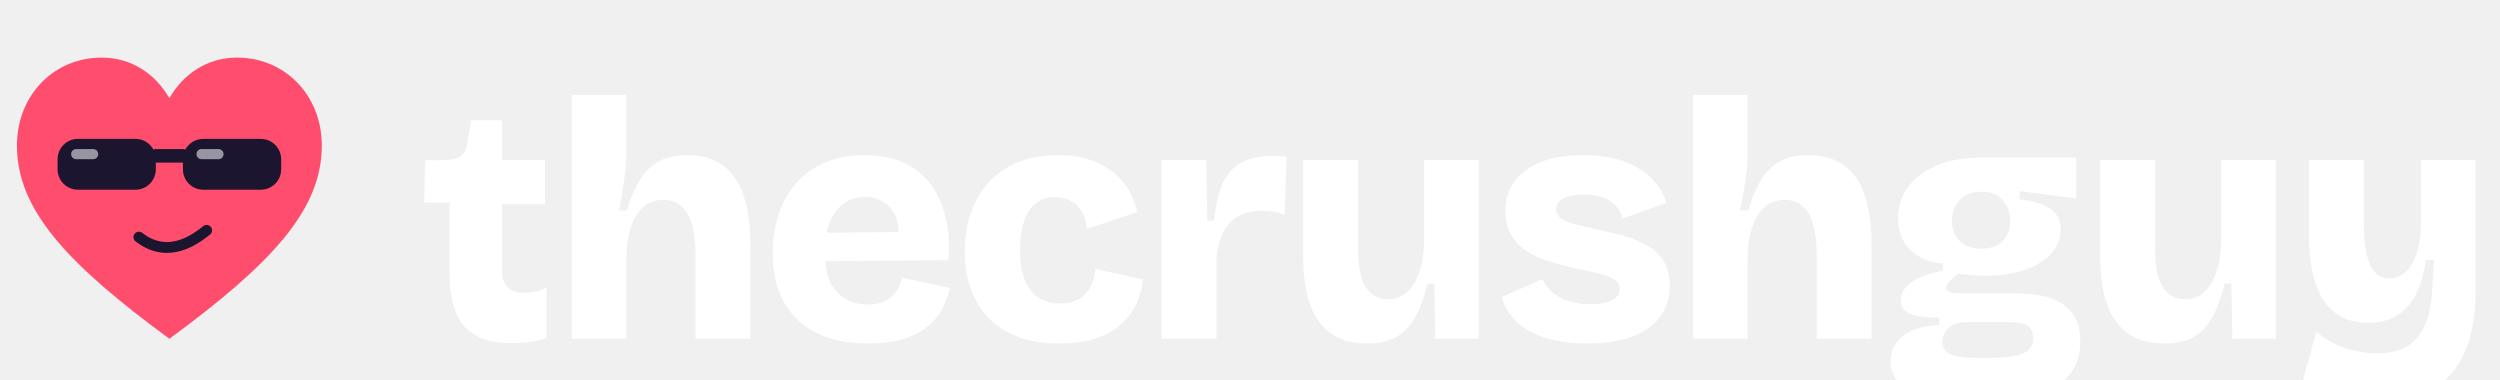
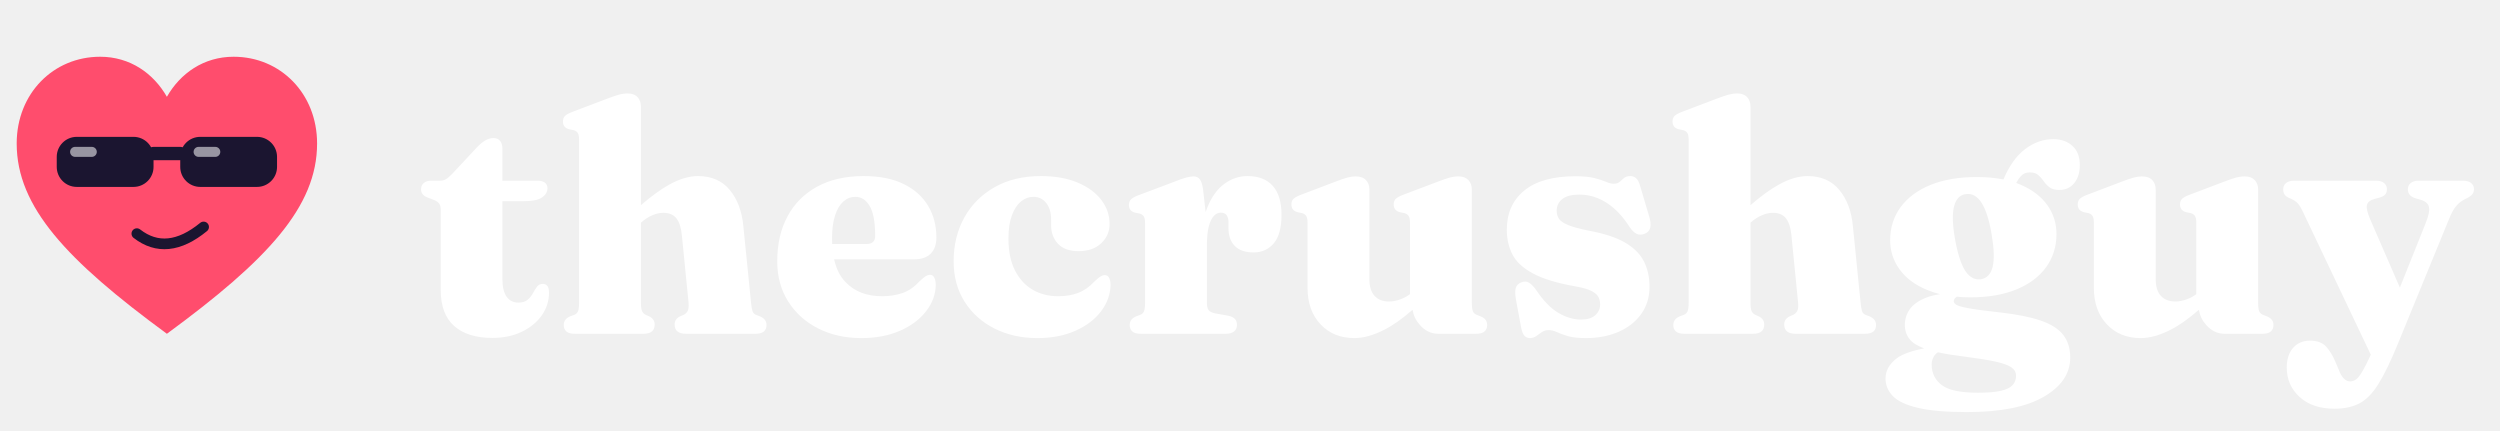
- <svg xmlns="http://www.w3.org/2000/svg" viewBox="0 0 738 112" width="738" height="112" role="img" aria-label="The Crush Guy">
-   <g transform="translate(0 10) scale(1.0)">
+ <svg xmlns="http://www.w3.org/2000/svg" viewBox="0 0 749 129" width="749" height="129" role="img" aria-label="The Crush Guy">
+   <g transform="translate(0 10)">
    <path d="M50 90 C20 68 5 52 5 33 C5 18 16 7 30 7 C39 7 46 12 50 19 C54 12 61 7 70 7 C84 7 95 18 95 33 C95 52 80 68 50 90 Z" fill="#FF4D6D" />
    <rect x="17" y="31" width="29" height="15" rx="6" fill="#1B1530" />
    <rect x="54" y="31" width="29" height="15" rx="6" fill="#1B1530" />
    <rect x="44" y="34" width="12" height="4" rx="2" fill="#1B1530" />
    <rect x="21" y="34" width="8" height="3" rx="1.5" fill="#FFFFFF" opacity="0.55" />
    <rect x="58" y="34" width="8" height="3" rx="1.5" fill="#FFFFFF" opacity="0.55" />
    <path d="M41 60 Q50 67 61 58" stroke="#1B1530" stroke-width="3.2" fill="none" stroke-linecap="round" />
  </g>
-   <path d="M150.8 101.3Q141.5 101.3 137.1 96.35Q132.7 91.4 132.7 80.5V59.8H125.2L125.5 47.3H130.9Q134.1 47.2 135.75 46.3Q137.4 45.4 137.8 42.9L139.1 35.5H148.2V47.2H160.9V60.3H148.2V79.8Q148.2 83.2 149.85 84.8Q151.5 86.4 154.9 86.4Q156.8 86.4 158.5 86.0Q160.2 85.6 161.3 84.9V99.8Q158.1 100.8 155.45 101.05Q152.8 101.3 150.8 101.3Z M168.8 100.0V28.0H184.9V44.5Q184.9 46.5 184.75 48.65Q184.6 50.8 184.25 53.05Q183.9 55.3 183.55 57.6Q183.2 59.9 182.7 62.1H185.1Q186.5 57.2 188.6 53.55Q190.7 49.9 194.1 47.85Q197.5 45.8 202.8 45.8Q212.2 45.8 216.85 52.35Q221.5 58.9 221.5 72.5V100.0H205.3V75.2Q205.3 67.1 202.95 63.05Q200.6 59.0 195.8 59.0Q192.1 59.0 189.7 61.3Q187.3 63.6 186.1 67.45Q184.9 71.3 184.9 76.0V100.0Z M256.2 101.4Q249.6 101.4 244.4 99.65Q239.2 97.9 235.55 94.5Q231.9 91.1 230 86.1Q228.1 81.1 228.1 74.6Q228.1 68.3 229.95 63.0Q231.8 57.7 235.25 53.85Q238.7 50.0 243.75 47.9Q248.8 45.8 255.1 45.8Q261.5 45.8 266.35 47.85Q271.2 49.9 274.35 53.9Q277.5 57.9 279.0 63.65Q280.5 69.4 280.0 76.8L243.6 77.1Q244.1 83.2 247.1 86.2Q250.6 89.9 256.1 89.9Q258.8 89.9 260.6 89.15Q262.4 88.4 263.55 87.25Q264.7 86.1 265.35 84.7Q266.0 83.3 266.4 82.0L280.4 85.0Q279.6 88.7 277.85 91.7Q276.1 94.7 273.15 96.9Q270.2 99.1 266.05 100.25Q261.9 101.4 256.2 101.4ZM244 68.7 265.3 68.5Q265.3 66.0 264.5 64.1Q263.2 61.0 260.7 59.55Q258.2 58.1 255.3 58.1Q251.8 58.1 249.15 60.0Q246.5 61.9 245 65.5Q244.4 66.9 244 68.7Z" fill="#FFFFFF" />
-   <path d="M312.7 101.4Q305.9 101.4 300.7 99.5Q295.5 97.6 292 94.05Q288.5 90.5 286.65 85.5Q284.8 80.5 284.8 74.3Q284.8 67.9 286.65 62.7Q288.5 57.5 292 53.7Q295.5 49.9 300.6 47.85Q305.7 45.8 312.3 45.8Q318.9 45.8 323.7 47.9Q328.5 50.0 331.55 53.8Q334.6 57.6 335.7 62.6L320.8 67.6Q320.5 64.3 319.2 62.2Q317.9 60.1 315.85 59.15Q313.8 58.2 311.4 58.2Q308.9 58.2 307.0 59.2Q305.1 60.2 303.8 62.2Q302.5 64.2 301.8 67.05Q301.1 69.9 301.1 73.6Q301.1 78.9 302.45 82.45Q303.8 86.0 306.45 87.8Q309.1 89.6 312.9 89.6Q316.8 89.6 319.0 88.0Q321.2 86.4 322.2 84.05Q323.2 81.7 323.4 79.4L337.4 82.5Q337.0 86.2 335.45 89.65Q333.9 93.1 330.9 95.75Q327.9 98.4 323.45 99.9Q319 101.4 312.7 101.4Z M342.9 100.0V47.2H356.1L356.4 65.1H358.4Q359.1 58.1 361.05 53.95Q363.0 49.8 366.65 47.9Q370.3 46.0 375.7 46.0Q376.5 46.0 377.5 46.05Q378.5 46.1 379.8 46.3L379.2 63.5Q377.6 62.7 375.75 62.45Q373.9 62.2 372.5 62.2Q368.6 62.2 365.75 63.7Q362.9 65.2 361.25 68.3Q359.6 71.4 359.1 76.1V100.0Z M403.6 101.4Q394.2 101.4 389.45 95.05Q384.7 88.7 384.7 75.7V47.2H400.9V73.6Q400.9 81.0 403.1 84.65Q405.3 88.3 409.8 88.3Q412.5 88.3 414.45 86.95Q416.4 85.6 417.75 83.15Q419.1 80.7 419.75 77.5Q420.4 74.3 420.4 70.5V47.2H436.5V100.0H423.7L423.4 83.7H421.4Q419.9 89.9 417.65 93.85Q415.4 97.8 412.0 99.6Q408.6 101.4 403.6 101.4Z M468.5 101.4Q463.2 101.4 458.9 100.45Q454.6 99.5 451.4 97.7Q448.2 95.9 446.15 93.35Q444.1 90.8 443.3 87.7L455.3 82.4Q456 84.1 457.75 85.85Q459.5 87.6 462.45 88.7Q465.4 89.8 469.6 89.8Q473.6 89.8 475.85 88.65Q478.1 87.5 478.1 85.3Q478.1 83.7 476.85 82.75Q475.6 81.8 473.1 81.05Q470.6 80.3 466.9 79.6Q463.1 78.8 459.2 77.75Q455.3 76.7 451.9 74.85Q448.5 73.0 446.45 69.95Q444.4 66.9 444.4 62.2Q444.4 57.3 447.0 53.65Q449.6 50.0 454.75 47.9Q459.9 45.8 467.3 45.8Q473.9 45.8 478.9 47.5Q483.9 49.2 487.25 52.35Q490.6 55.5 491.9 59.9L479 64.5Q478.5 62.3 476.95 60.7Q475.4 59.1 473.05 58.25Q470.7 57.4 467.5 57.4Q463.6 57.4 461.45 58.6Q459.3 59.8 459.3 61.8Q459.3 63.4 460.75 64.45Q462.2 65.5 464.9 66.2Q467.6 66.9 471.3 67.7Q475.2 68.5 479.05 69.55Q482.9 70.6 486.05 72.35Q489.2 74.1 491.05 76.95Q492.9 79.8 492.9 84.3Q492.9 89.6 490.1 93.45Q487.3 97.3 481.85 99.35Q476.4 101.4 468.5 101.4Z M499.8 100.0V28.0H515.9V44.5Q515.9 46.5 515.75 48.65Q515.6 50.8 515.25 53.05Q514.9 55.3 514.55 57.6Q514.2 59.9 513.7 62.1H516.1Q517.5 57.2 519.6 53.55Q521.7 49.9 525.1 47.85Q528.5 45.8 533.8 45.8Q543.2 45.8 547.85 52.35Q552.5 58.9 552.5 72.5V100.0H536.3V75.2Q536.3 67.1 533.95 63.05Q531.6 59.0 526.8 59.0Q523.1 59.0 520.7 61.3Q518.3 63.6 517.1 67.45Q515.9 71.3 515.9 76.0V100.0Z" fill="#FFFFFF" />
-   <path d="M583.4 118.5Q574.6 118.5 568.95 117.15Q563.3 115.8 560.7 113.15Q558.1 110.5 558.1 106.7Q558.1 102.1 561.75 99.2Q565.4 96.3 572.5 95.9V93.8Q567.0 93.8 564.05 92.7Q561.1 91.6 561.1 88.6Q561.1 85.8 564.0 83.5Q566.9 81.2 573.6 79.9V77.8Q567.5 77.3 563.9 73.75Q560.3 70.2 560.3 64.4Q560.3 59.5 563.1 55.45Q565.9 51.4 571.5 48.95Q577.1 46.5 585.5 46.5H612.9V58.6L596.2 56.4V58.8Q602.7 59.7 605.5 61.8Q608.3 63.9 608.3 67.7Q608.3 71.7 605.55 74.8Q602.8 77.9 597.8 79.65Q592.8 81.4 585.9 81.4Q584.7 81.4 583.25 81.3Q581.8 81.2 577.9 80.8Q576.3 82.2 575.4 83.15Q574.5 84.1 574.5 84.9Q574.5 85.5 575.0 85.9Q575.5 86.3 576.45 86.45Q577.4 86.6 578.5 86.6H594.6Q596.6 86.6 599.85 86.85Q603.1 87.1 606.35 88.4Q609.6 89.7 611.85 92.6Q614.1 95.5 614.1 100.9Q614.1 106.8 610.8 110.75Q607.5 114.7 600.7 116.6Q593.9 118.5 583.4 118.5ZM585.5 105.7Q591.3 105.7 594.5 105.1Q597.7 104.5 598.95 103.2Q600.2 101.9 600.2 100.0Q600.2 98.2 599.5 97.15Q598.8 96.1 597.7 95.7Q596.6 95.3 595.45 95.2Q594.3 95.1 593.5 95.1H580.6Q576.9 95.1 575.15 96.85Q573.4 98.6 573.4 100.9Q573.4 102.8 574.6 103.85Q575.8 104.9 578.45 105.3Q581.1 105.7 585.5 105.7ZM584.8 73.4Q589.1 73.4 591.25 71.1Q593.4 68.8 593.4 65.3Q593.4 61.5 591.2 59.05Q589.0 56.6 584.9 56.6Q580.8 56.6 578.5 59.05Q576.2 61.5 576.2 65.3Q576.2 67.6 577.2 69.45Q578.2 71.3 580.1 72.35Q582.0 73.4 584.8 73.4Z M638.9 101.4Q629.5 101.4 624.75 95.05Q620.0 88.7 620.0 75.7V47.2H636.2V73.6Q636.2 81.0 638.4 84.65Q640.6 88.3 645.1 88.3Q647.8 88.3 649.75 86.95Q651.7 85.6 653.05 83.15Q654.4 80.7 655.05 77.5Q655.7 74.3 655.7 70.5V47.2H671.8V100.0H659.0L658.7 83.7H656.7Q655.2 89.9 652.95 93.85Q650.7 97.8 647.3 99.6Q643.9 101.4 638.9 101.4Z M702.5 118.4Q698.5 118.4 694.3 117.7Q690.1 117.0 686.35 115.65Q682.6 114.3 679.9 112.1L683.8 97.8Q687.3 101.1 692.25 102.7Q697.2 104.3 701.8 104.3Q707.1 104.3 710.55 102.25Q714.0 100.2 715.85 95.95Q717.7 91.7 718.0 85.4L718.5 76.7H716.1Q715.2 83.2 712.95 87.3Q710.7 91.4 707.25 93.35Q703.8 95.3 699.1 95.3Q693.3 95.3 689.4 92.4Q685.5 89.5 683.55 83.65Q681.6 77.8 681.6 69.1V47.2H697.8V65.1Q697.8 74.3 699.65 78.25Q701.5 82.2 705.5 82.2Q707.6 82.2 709.3 81.0Q711.0 79.8 712.2 77.6Q713.4 75.4 714.05 72.25Q714.7 69.1 714.7 65.2V47.2H730.8V86.0Q730.8 92.3 729.65 97.5Q728.5 102.7 726.25 106.6Q724.0 110.5 720.6 113.15Q717.2 115.8 712.7 117.1Q708.2 118.4 702.5 118.4Z" fill="#FFFFFF" />
+   <path d="M129.93 59.88 128.21 59.21Q127.15 58.83 126.65 58.21Q126.15 57.59 126.15 56.72Q126.15 55.48 126.99 54.81Q127.82 54.14 129.16 54.14H131.89Q132.85 54.14 133.62 53.68Q134.38 53.23 135.53 52.03L142.81 44.23Q144.2 42.74 145.44 42.05Q146.69 41.36 147.84 41.36Q149.08 41.36 149.8 42.17Q150.52 42.98 150.52 44.56V54.14H161.05Q162.44 54.14 163.23 54.71Q164.02 55.29 164.02 56.39Q164.02 58.02 162.41 59.14Q160.81 60.27 157.12 60.27H150.52V83.58Q150.52 87.07 151.76 88.87Q153.01 90.66 155.3 90.66Q157.07 90.66 158.06 89.83Q159.04 88.99 159.64 87.89Q160.23 86.79 160.86 85.93Q161.48 85.06 162.58 85.06Q163.44 85.02 163.97 85.64Q164.49 86.26 164.49 87.74Q164.45 91.48 162.27 94.54Q160.09 97.61 156.26 99.43Q152.43 101.24 147.5 101.24Q140.13 101.24 136.08 97.68Q132.04 94.11 132.04 86.84V62.85Q132.04 61.56 131.53 60.94Q131.03 60.31 129.93 59.88ZM192.02 31.93V61.46Q196.81 57.35 200.45 55.34Q205.09 52.75 209.11 52.75Q215.19 52.75 218.64 56.91Q222.09 61.08 222.71 67.78L225.01 90.66Q225.2 92.44 225.44 93.2Q225.68 93.97 226.44 94.3L227.69 94.78Q228.69 95.21 229.17 95.86Q229.65 96.51 229.65 97.41Q229.65 98.61 228.86 99.31Q228.07 100 226.3 100H205.52Q202.12 100 202.12 97.22Q202.12 95.64 203.65 94.83L204.85 94.3Q205.62 93.92 206.02 93.18Q206.43 92.44 206.29 90.66L204.28 70.41Q203.94 67.06 202.65 65.41Q201.36 63.76 198.72 63.76Q197.14 63.76 195.42 64.5Q193.7 65.24 192.12 66.63L192.02 66.73V90.66Q192.02 92.48 192.36 93.2Q192.69 93.92 193.41 94.3L194.61 94.83Q196.14 95.64 196.14 97.22Q196.14 100 192.79 100H172.2Q170.48 100 169.69 99.31Q168.9 98.61 168.9 97.41Q168.9 96.51 169.35 95.86Q169.81 95.21 170.81 94.78L172.11 94.3Q172.87 93.97 173.18 93.23Q173.49 92.48 173.49 90.66V41.88Q173.49 40.45 173.11 39.85Q172.73 39.25 171.91 39.01L170.48 38.72Q169.52 38.44 169.09 37.86Q168.66 37.29 168.66 36.43Q168.66 35.37 169.23 34.77Q169.81 34.18 171.39 33.55L181.73 29.63Q183.98 28.77 185.37 28.38Q186.76 28 188.05 28Q190.01 28 191.02 29.1Q192.02 30.2 192.02 31.93ZM280.54 71.18Q280.54 74.29 278.84 75.99Q277.14 77.69 273.93 77.69H249.9Q250.86 82 253.35 84.54Q257.37 88.75 264.26 88.75Q267.71 88.75 270.46 87.77Q273.21 86.79 275.46 84.3Q276.71 83.15 277.35 82.74Q278 82.34 278.62 82.34Q279.53 82.34 279.94 83.22Q280.35 84.11 280.35 85.35Q280.3 89.56 277.47 93.23Q274.65 96.89 269.65 99.09Q264.64 101.29 258.04 101.29Q250.86 101.29 245.16 98.42Q239.46 95.55 236.16 90.35Q232.86 85.16 232.86 78.27Q232.86 70.61 235.9 64.89Q238.94 59.16 244.75 55.96Q250.57 52.75 258.76 52.75Q265.89 52.75 270.75 55.14Q275.61 57.54 278.07 61.68Q280.54 65.82 280.54 71.18ZM259.62 73.1Q262.2 73.1 262.2 70.7Q262.2 64.53 260.57 61.75Q258.95 58.97 256.27 58.97Q254.26 58.97 252.68 60.36Q251.1 61.75 250.19 64.53Q249.28 67.3 249.28 71.47Q249.28 72.28 249.32 73.1Z" fill="#FFFFFF" />
+   <path d="M332.43 67.11Q332.43 70.51 329.92 72.88Q327.4 75.25 323.14 75.25Q319.07 75.25 316.99 73.05Q314.91 70.85 314.91 67.4V65.77Q314.91 62.66 313.45 60.82Q311.99 58.97 309.6 58.97Q307.59 58.97 305.89 60.36Q304.19 61.75 303.16 64.53Q302.13 67.3 302.13 71.47Q302.13 77.16 304.07 80.99Q306.01 84.82 309.36 86.79Q312.71 88.75 317.02 88.75Q320.37 88.75 322.98 87.77Q325.59 86.79 327.84 84.39Q329.03 83.24 329.7 82.84Q330.37 82.43 330.99 82.43Q331.9 82.43 332.31 83.29Q332.72 84.15 332.72 85.4Q332.62 89.66 329.85 93.3Q327.07 96.94 322.16 99.11Q317.26 101.29 310.84 101.29Q303.61 101.29 297.94 98.42Q292.27 95.55 288.99 90.38Q285.71 85.21 285.71 78.27Q285.71 70.94 288.91 65.17Q292.12 59.4 297.99 56.08Q303.85 52.75 311.85 52.75Q318.21 52.75 322.83 54.69Q327.45 56.63 329.94 59.88Q332.43 63.14 332.43 67.11ZM360.44 56.77 361.2 63.52Q361.44 62.8 361.73 62.13Q363.64 57.39 366.83 55.07Q370.01 52.75 373.74 52.75Q378.68 52.75 381.31 55.67Q383.94 58.59 383.94 64.38Q383.94 70.18 381.62 72.9Q379.3 75.63 375.61 75.63Q371.83 75.63 369.94 73.69Q368.05 71.76 368.05 68.31V66.39Q368 65.1 367.45 64.41Q366.9 63.71 365.75 63.71Q364.6 63.71 363.67 64.69Q362.73 65.68 362.16 67.81Q361.59 69.94 361.59 73.43V90.66Q361.59 92.24 362.09 92.91Q362.59 93.59 364.22 93.92L368 94.59Q369.29 94.88 369.94 95.52Q370.59 96.17 370.59 97.37Q370.59 98.61 369.72 99.31Q368.86 100 367.19 100H341.77Q340.04 100 339.25 99.31Q338.46 98.61 338.46 97.41Q338.46 96.51 338.92 95.86Q339.37 95.21 340.38 94.78L341.67 94.3Q342.44 93.97 342.75 93.23Q343.06 92.48 343.06 90.71V66.87Q343.06 65.44 342.68 64.84Q342.29 64.24 341.48 64L340.04 63.71Q339.09 63.43 338.65 62.85Q338.22 62.28 338.22 61.41Q338.22 60.41 338.82 59.76Q339.42 59.12 340.95 58.54L351.01 54.76Q354.07 53.52 355.43 53.18Q356.8 52.85 357.56 52.85Q358.81 52.85 359.48 53.73Q360.15 54.62 360.44 56.77ZM391.74 86.26V66.73Q391.74 65.29 391.34 64.69Q390.93 64.1 390.16 63.86L388.73 63.57Q387.77 63.28 387.34 62.71Q386.91 62.13 386.91 61.27Q386.91 60.22 387.48 59.62Q388.06 59.02 389.64 58.4L399.98 54.47Q402.32 53.56 403.69 53.2Q405.05 52.85 406.11 52.85Q408.21 52.85 409.24 53.95Q410.27 55.05 410.27 56.77V83.63Q410.27 86.98 411.83 88.65Q413.38 90.33 416.16 90.33Q417.84 90.33 419.75 89.61Q421.14 89.09 422.43 88.13V66.73Q422.43 65.29 422.02 64.69Q421.62 64.1 420.8 63.86L419.37 63.57Q418.41 63.28 417.98 62.71Q417.55 62.13 417.55 61.27Q417.55 60.22 418.12 59.62Q418.7 59.02 420.28 58.4L430.66 54.47Q432.87 53.61 434.26 53.23Q435.64 52.85 436.94 52.85Q438.9 52.85 439.93 53.95Q440.96 55.05 440.96 56.77V90.66Q440.96 92.48 441.27 93.23Q441.58 93.97 442.35 94.3L443.59 94.78Q444.64 95.21 445.1 95.86Q445.55 96.51 445.55 97.41Q445.55 98.61 444.76 99.31Q443.97 100 442.25 100H430.9Q427.74 100 425.4 97.37Q423.63 95.4 423.2 92.82Q418.46 96.94 414.72 98.8Q409.84 101.29 405.77 101.29Q399.5 101.29 395.62 97.15Q391.74 93.01 391.74 86.26ZM473.65 95.74Q476.53 95.74 477.96 94.42Q479.4 93.11 479.4 91.24Q479.4 90.09 478.94 89.09Q478.49 88.08 476.93 87.24Q475.38 86.4 472.17 85.83Q463.7 84.35 459.22 81.9Q454.74 79.46 453.09 76.18Q451.44 72.9 451.44 68.84Q451.44 61.37 456.68 57.08Q461.93 52.8 472.03 52.8Q475.57 52.8 477.7 53.35Q479.83 53.9 481.15 54.47Q482.46 55.05 483.47 55.05Q484.62 55.05 485.26 54.47Q485.91 53.9 486.58 53.32Q487.25 52.75 488.45 52.75Q489.4 52.75 490.15 53.37Q490.89 53.99 491.37 55.67L494 64.53Q494.72 66.78 494.43 68.14Q494.14 69.51 492.76 70.03Q491.37 70.56 490.34 70.06Q489.31 69.55 488.3 68.12Q486.15 64.72 483.71 62.56Q481.27 60.41 478.66 59.36Q476.05 58.3 473.18 58.3Q469.78 58.3 468.08 59.62Q466.38 60.94 466.38 63.19Q466.38 64.53 467.07 65.56Q467.77 66.59 469.87 67.45Q471.98 68.31 476.05 69.12Q482.85 70.37 486.8 72.64Q490.74 74.91 492.47 78.22Q494.19 81.52 494.19 85.93Q494.19 90.57 491.73 94.04Q489.26 97.51 484.95 99.4Q480.64 101.29 475.14 101.29Q471.69 101.29 469.7 100.69Q467.72 100.1 466.45 99.5Q465.18 98.9 463.98 98.9Q462.79 98.9 461.93 99.5Q461.06 100.1 460.25 100.69Q459.44 101.29 458.34 101.29Q457.38 101.29 456.73 100.6Q456.09 99.9 455.75 98.23L454.17 89.71Q453.79 87.41 454.12 86.28Q454.46 85.16 455.7 84.63Q457.04 84.06 458.07 84.68Q459.1 85.3 460.2 86.84Q463.46 91.72 466.88 93.73Q470.3 95.74 473.65 95.74ZM524.45 31.93V61.46Q529.23 57.35 532.87 55.34Q537.52 52.75 541.54 52.75Q547.62 52.75 551.06 56.91Q554.51 61.08 555.13 67.78L557.43 90.66Q557.62 92.44 557.86 93.2Q558.1 93.97 558.87 94.3L560.11 94.78Q561.12 95.21 561.6 95.86Q562.07 96.51 562.07 97.41Q562.07 98.61 561.28 99.31Q560.49 100 558.72 100H537.95Q534.55 100 534.55 97.22Q534.55 95.64 536.08 94.83L537.28 94.3Q538.04 93.92 538.45 93.18Q538.86 92.44 538.71 90.66L536.7 70.41Q536.37 67.06 535.07 65.41Q533.78 63.76 531.15 63.76Q529.57 63.76 527.85 64.5Q526.12 65.24 524.54 66.63L524.45 66.73V90.66Q524.45 92.48 524.78 93.2Q525.12 93.92 525.84 94.3L527.03 94.83Q528.56 95.64 528.56 97.22Q528.56 100 525.21 100H504.63Q502.9 100 502.11 99.31Q501.32 98.61 501.32 97.41Q501.32 96.51 501.78 95.86Q502.23 95.21 503.24 94.78L504.53 94.3Q505.3 93.97 505.61 93.23Q505.92 92.48 505.92 90.66V41.88Q505.92 40.45 505.54 39.85Q505.15 39.25 504.34 39.01L502.9 38.72Q501.95 38.44 501.52 37.86Q501.09 37.29 501.09 36.43Q501.09 35.37 501.66 34.77Q502.23 34.18 503.81 33.55L514.15 29.63Q516.4 28.77 517.79 28.38Q519.18 28 520.47 28Q522.44 28 523.44 29.1Q524.45 30.2 524.45 31.93Z" fill="#FFFFFF" />
+   <path d="M599.08 93.59Q592.52 92.87 589.62 92.32Q586.73 91.77 586.03 91.26Q585.34 90.76 585.34 90.28Q585.34 89.76 585.77 89.28Q585.96 89.09 586.25 88.89Q588.16 89.09 590.27 89.09Q598.31 89.09 604.11 86.72Q609.9 84.35 613.01 80.06Q616.12 75.78 616.12 70.13Q616.12 65.29 613.35 61.41Q610.57 57.54 605.26 55.29Q604.68 55.05 604.06 54.81Q604.68 53.61 605.26 52.99Q606.36 51.65 608.08 51.65Q609.76 51.65 610.66 52.44Q611.57 53.23 612.29 54.28Q613.01 55.34 614.04 56.12Q615.07 56.91 616.98 56.91Q619.76 56.91 621.44 54.86Q623.11 52.8 623.11 49.45Q623.11 45.71 620.89 43.7Q618.66 41.69 615.16 41.69Q610.66 41.69 606.74 44.66Q602.81 47.63 600.23 53.76Q596.59 53.04 592.19 53.04Q584.19 53.04 578.37 55.41Q572.56 57.78 569.42 62.06Q566.29 66.35 566.29 71.99Q566.29 76.78 569.09 80.68Q571.89 84.59 577.3 86.84Q579.12 87.6 581.22 88.13Q578.78 88.51 577.06 89.18Q573.61 90.57 572.15 92.68Q570.69 94.78 570.69 97.32Q570.69 99.9 572.18 101.68Q573.42 103.26 576.48 104.36Q570.84 105.46 568.3 107.32Q564.9 109.91 564.9 113.4Q564.9 116.37 567.08 118.65Q569.26 120.92 574.59 122.19Q579.93 123.46 589.31 123.46Q604.44 123.46 612.34 118.86Q620.24 114.27 620.24 107.13Q620.24 103.06 618.16 100.36Q616.07 97.65 611.43 96.05Q606.79 94.45 599.08 93.59ZM588.93 58.16Q591.71 57.73 593.65 60.72Q595.59 63.71 596.69 70.18Q597.79 76.59 597 79.92Q596.21 83.24 593.43 83.68Q591.61 83.91 590.13 82.69Q588.64 81.47 587.57 78.7Q586.49 75.92 585.72 71.61Q584.96 67.35 585.08 64.45Q585.2 61.56 586.18 59.98Q587.16 58.4 588.93 58.16ZM580.6 105.55Q583.9 106.27 588.64 106.85Q594.53 107.61 597.91 108.35Q601.28 109.1 602.65 110.08Q604.01 111.06 604.01 112.59Q604.01 114.22 602.98 115.37Q601.95 116.52 599.46 117.09Q596.97 117.66 592.52 117.66Q584.77 117.66 581.75 115.37Q578.73 113.07 578.73 109.19Q578.73 107.9 579.4 106.75Q579.88 105.98 580.6 105.55ZM627.32 86.26V66.73Q627.32 65.29 626.92 64.69Q626.51 64.1 625.74 63.86L624.31 63.57Q623.35 63.28 622.92 62.71Q622.49 62.13 622.49 61.27Q622.49 60.22 623.06 59.62Q623.64 59.02 625.22 58.4L635.56 54.47Q637.9 53.56 639.27 53.2Q640.63 52.85 641.69 52.85Q643.79 52.85 644.82 53.95Q645.85 55.05 645.85 56.77V83.63Q645.85 86.98 647.41 88.65Q648.96 90.33 651.74 90.33Q653.41 90.33 655.33 89.61Q656.72 89.09 658.01 88.13V66.73Q658.01 65.29 657.6 64.69Q657.2 64.1 656.38 63.86L654.95 63.57Q653.99 63.28 653.56 62.71Q653.13 62.13 653.13 61.27Q653.13 60.22 653.7 59.62Q654.28 59.02 655.86 58.4L666.24 54.47Q668.45 53.61 669.84 53.23Q671.22 52.85 672.52 52.85Q674.48 52.85 675.51 53.95Q676.54 55.05 676.54 56.77V90.66Q676.54 92.48 676.85 93.23Q677.16 93.97 677.93 94.3L679.17 94.78Q680.22 95.21 680.68 95.86Q681.13 96.51 681.13 97.41Q681.13 98.61 680.34 99.31Q679.55 100 677.83 100H666.48Q663.32 100 660.98 97.37Q659.21 95.4 658.78 92.82Q654.04 96.94 650.3 98.8Q645.42 101.29 641.35 101.29Q635.08 101.29 631.2 97.15Q627.32 93.01 627.32 86.26ZM710.29 106.27 689.8 63.14Q688.94 61.37 688.1 60.62Q687.26 59.88 685.82 59.31Q684.87 58.88 684.46 58.28Q684.05 57.68 684.05 56.72Q684.05 55.53 684.91 54.83Q685.78 54.14 687.26 54.14H711.96Q713.4 54.14 714.26 54.83Q715.12 55.53 715.12 56.72Q715.12 57.68 714.6 58.28Q714.07 58.88 712.87 59.21L711.44 59.6Q709.47 60.12 709.14 61.39Q708.8 62.66 710.1 65.68L719 86.16L726.85 66.54Q728.05 63.52 727.71 62.01Q727.38 60.51 725.32 59.88L723.64 59.4Q722.49 59.02 721.94 58.35Q721.39 57.68 721.39 56.72Q721.39 55.53 722.26 54.83Q723.12 54.14 724.55 54.14H738.01Q739.49 54.14 740.35 54.83Q741.21 55.53 741.21 56.72Q741.21 57.54 740.73 58.16Q740.26 58.78 739.15 59.36Q737.29 60.17 736.07 61.49Q734.85 62.8 733.65 65.82L718.38 103.06Q715.22 110.77 712.61 114.98Q710 119.2 706.94 120.82Q703.87 122.45 699.37 122.45Q692.81 122.45 688.96 118.93Q685.11 115.41 685.11 110.15Q685.11 106.37 687.02 104.21Q688.94 102.06 692.1 102.06Q695.26 102.06 696.91 103.85Q698.56 105.65 699.8 108.66L700.71 110.82Q701.29 112.45 702.17 113.36Q703.06 114.27 704.06 114.27Q705.02 114.27 705.88 113.67Q706.74 113.07 707.89 111.06Q708.85 109.43 710.29 106.27Z" fill="#FFFFFF" />
</svg>
